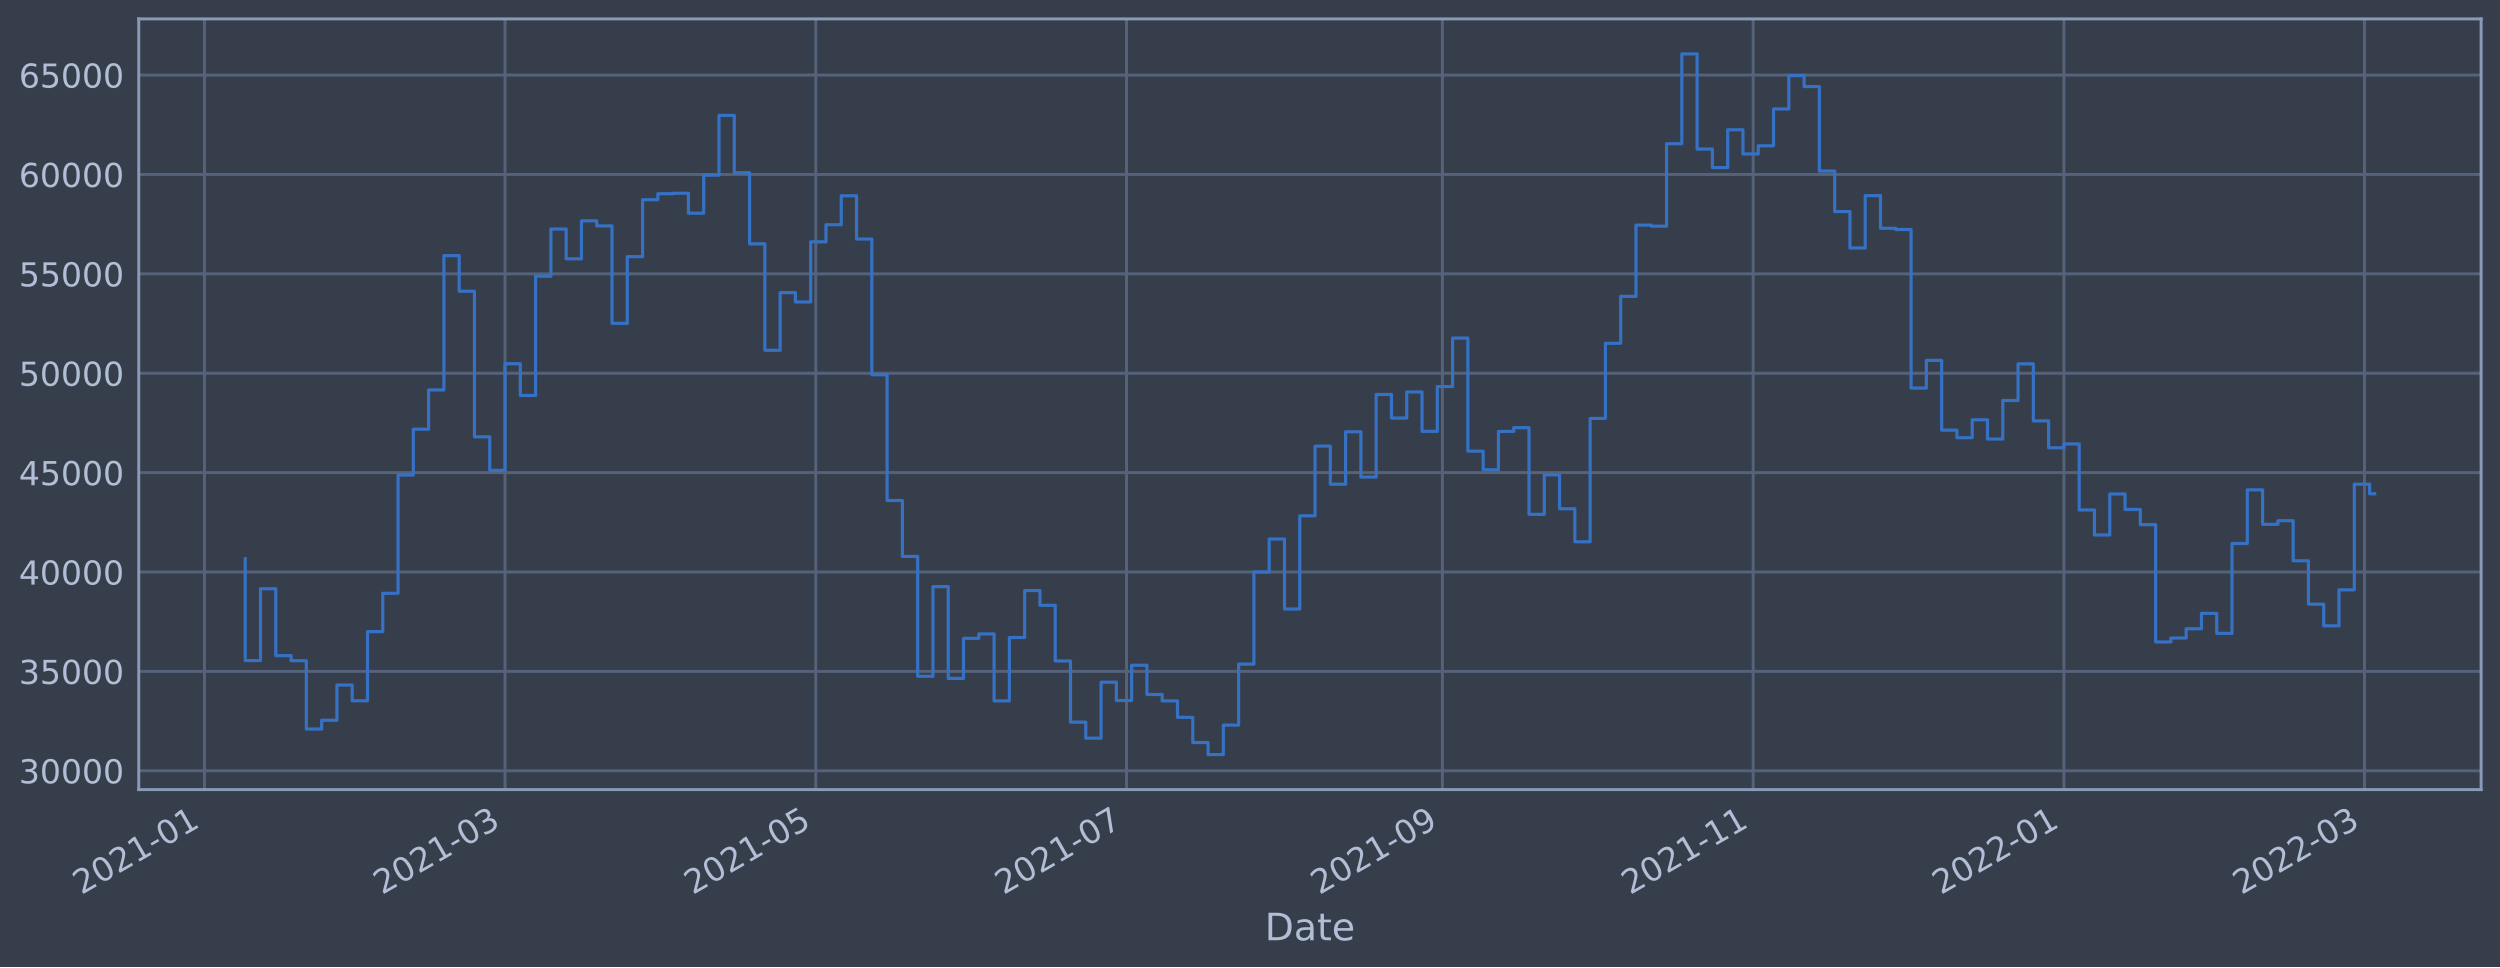
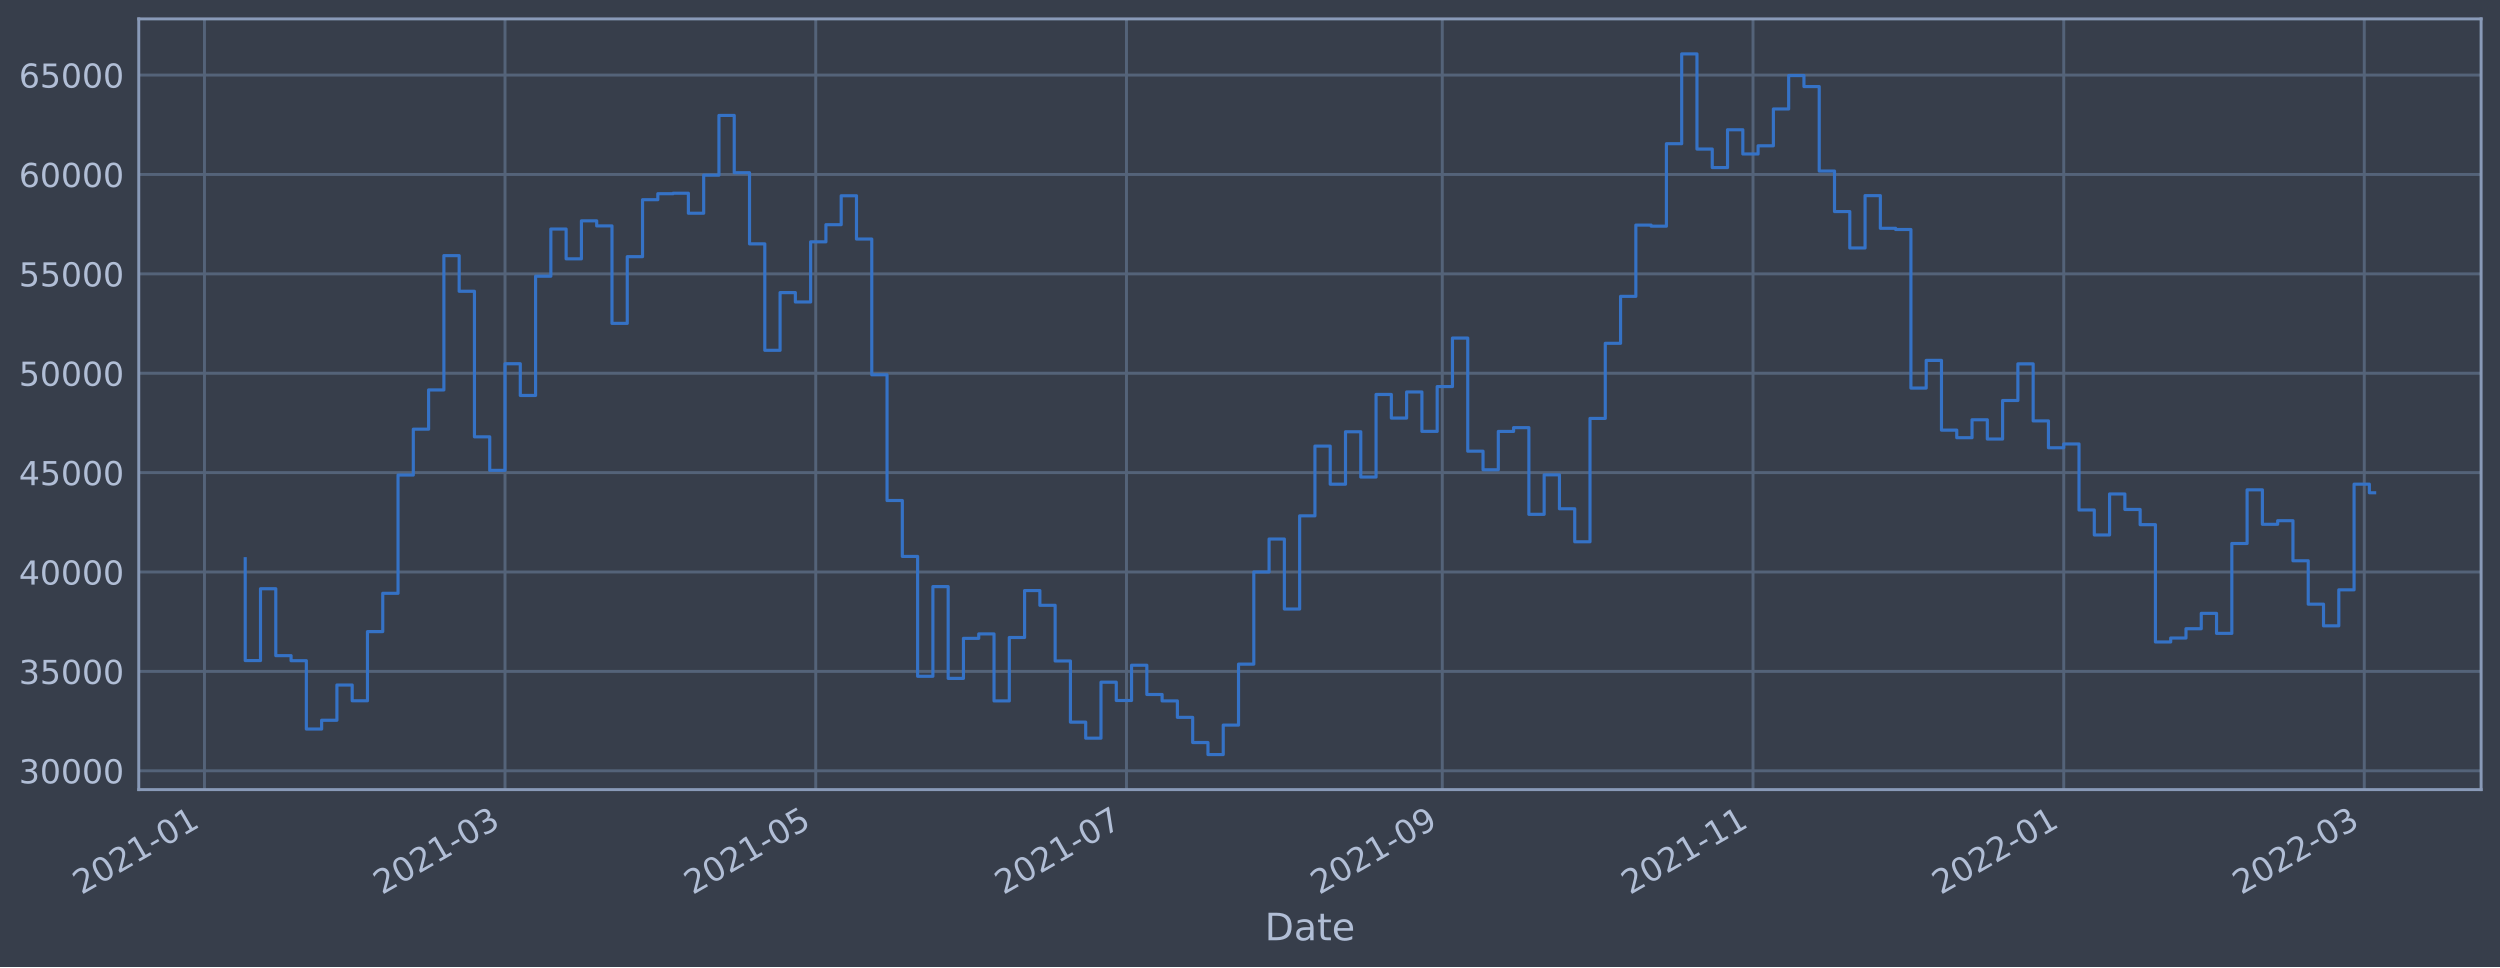
<svg xmlns="http://www.w3.org/2000/svg" xmlns:xlink="http://www.w3.org/1999/xlink" width="952.884pt" height="368.58pt" viewBox="0 0 952.884 368.58" version="1.1">
  <defs>
    <style type="text/css">*{stroke-linejoin: round; stroke-linecap: butt}</style>
  </defs>
  <g id="figure_1">
    <g id="patch_1">
      <path d="M 0 368.58  L 952.884 368.58  L 952.884 0  L 0 0  z " style="fill: #373e4b" />
    </g>
    <g id="axes_1">
      <g id="patch_2">
        <path d="M 52.884 300.96  L 945.684 300.96  L 945.684 7.2  L 52.884 7.2  z " style="fill: #373e4b" />
      </g>
      <g id="matplotlib.axis_1">
        <g id="xtick_1">
          <g id="line2d_1">
-             <path d="M 77.932 300.96  L 77.932 7.2  " clip-path="url(#p8a11489173)" style="fill: none; stroke: #546379; stroke-width: 1.12; stroke-linecap: square" />
+             <path d="M 77.933 300.96  L 77.933 7.2  " clip-path="url(#p460733072e)" style="fill: none; stroke: #546379; stroke-width: 1.12; stroke-linecap: square" />
          </g>
          <g id="line2d_2" />
          <g id="text_1">
-             <g style="fill: #b1bed6" transform="translate(31.0284 341.1745)rotate(-30)scale(0.126 -0.126)">
+             <g style="fill: #b1bed6" transform="translate(31.02992 341.1745)rotate(-30)scale(0.126 -0.126)">
              <defs>
                <path id="DejaVuSans-32" d="M 1228 531  L 3431 531  L 3431 0  L 469 0  L 469 531  Q 828 903 1448 1529  Q 2069 2156 2228 2338  Q 2531 2678 2651 2914  Q 2772 3150 2772 3378  Q 2772 3750 2511 3984  Q 2250 4219 1831 4219  Q 1534 4219 1204 4116  Q 875 4013 500 3803  L 500 4441  Q 881 4594 1212 4672  Q 1544 4750 1819 4750  Q 2544 4750 2975 4387  Q 3406 4025 3406 3419  Q 3406 3131 3298 2873  Q 3191 2616 2906 2266  Q 2828 2175 2409 1742  Q 1991 1309 1228 531  z " transform="scale(0.015625)" />
                <path id="DejaVuSans-30" d="M 2034 4250  Q 1547 4250 1301 3770  Q 1056 3291 1056 2328  Q 1056 1369 1301 889  Q 1547 409 2034 409  Q 2525 409 2770 889  Q 3016 1369 3016 2328  Q 3016 3291 2770 3770  Q 2525 4250 2034 4250  z M 2034 4750  Q 2819 4750 3233 4129  Q 3647 3509 3647 2328  Q 3647 1150 3233 529  Q 2819 -91 2034 -91  Q 1250 -91 836 529  Q 422 1150 422 2328  Q 422 3509 836 4129  Q 1250 4750 2034 4750  z " transform="scale(0.015625)" />
                <path id="DejaVuSans-31" d="M 794 531  L 1825 531  L 1825 4091  L 703 3866  L 703 4441  L 1819 4666  L 2450 4666  L 2450 531  L 3481 531  L 3481 0  L 794 0  L 794 531  z " transform="scale(0.015625)" />
                <path id="DejaVuSans-2d" d="M 313 2009  L 1997 2009  L 1997 1497  L 313 1497  L 313 2009  z " transform="scale(0.015625)" />
              </defs>
              <use xlink:href="#DejaVuSans-32" />
              <use xlink:href="#DejaVuSans-30" x="63.623" />
              <use xlink:href="#DejaVuSans-32" x="127.246" />
              <use xlink:href="#DejaVuSans-31" x="190.869" />
              <use xlink:href="#DejaVuSans-2d" x="254.492" />
              <use xlink:href="#DejaVuSans-30" x="290.576" />
              <use xlink:href="#DejaVuSans-31" x="354.199" />
            </g>
          </g>
        </g>
        <g id="xtick_2">
          <g id="line2d_3">
-             <path d="M 192.494 300.96  L 192.494 7.2  " clip-path="url(#p8a11489173)" style="fill: none; stroke: #546379; stroke-width: 1.12; stroke-linecap: square" />
+             <path d="M 192.484 300.96  L 192.484 7.2  " clip-path="url(#p460733072e)" style="fill: none; stroke: #546379; stroke-width: 1.12; stroke-linecap: square" />
          </g>
          <g id="line2d_4" />
          <g id="text_2">
-             <g style="fill: #b1bed6" transform="translate(145.5908 341.1745)rotate(-30)scale(0.126 -0.126)">
+             <g style="fill: #b1bed6" transform="translate(145.5811 341.1745)rotate(-30)scale(0.126 -0.126)">
              <defs>
                <path id="DejaVuSans-33" d="M 2597 2516  Q 3050 2419 3304 2112  Q 3559 1806 3559 1356  Q 3559 666 3084 287  Q 2609 -91 1734 -91  Q 1441 -91 1130 -33  Q 819 25 488 141  L 488 750  Q 750 597 1062 519  Q 1375 441 1716 441  Q 2309 441 2620 675  Q 2931 909 2931 1356  Q 2931 1769 2642 2001  Q 2353 2234 1838 2234  L 1294 2234  L 1294 2753  L 1863 2753  Q 2328 2753 2575 2939  Q 2822 3125 2822 3475  Q 2822 3834 2567 4026  Q 2313 4219 1838 4219  Q 1578 4219 1281 4162  Q 984 4106 628 3988  L 628 4550  Q 988 4650 1302 4700  Q 1616 4750 1894 4750  Q 2613 4750 3031 4423  Q 3450 4097 3450 3541  Q 3450 3153 3228 2886  Q 3006 2619 2597 2516  z " transform="scale(0.015625)" />
              </defs>
              <use xlink:href="#DejaVuSans-32" />
              <use xlink:href="#DejaVuSans-30" x="63.623" />
              <use xlink:href="#DejaVuSans-32" x="127.246" />
              <use xlink:href="#DejaVuSans-31" x="190.869" />
              <use xlink:href="#DejaVuSans-2d" x="254.492" />
              <use xlink:href="#DejaVuSans-30" x="290.576" />
              <use xlink:href="#DejaVuSans-33" x="354.199" />
            </g>
          </g>
        </g>
        <g id="xtick_3">
          <g id="line2d_5">
-             <path d="M 310.94 300.96  L 310.94 7.2  " clip-path="url(#p8a11489173)" style="fill: none; stroke: #546379; stroke-width: 1.12; stroke-linecap: square" />
+             <path d="M 310.919 300.96  L 310.919 7.2  " clip-path="url(#p460733072e)" style="fill: none; stroke: #546379; stroke-width: 1.12; stroke-linecap: square" />
          </g>
          <g id="line2d_6" />
          <g id="text_3">
-             <g style="fill: #b1bed6" transform="translate(264.0368 341.1745)rotate(-30)scale(0.126 -0.126)">
+             <g style="fill: #b1bed6" transform="translate(264.0155 341.1745)rotate(-30)scale(0.126 -0.126)">
              <defs>
                <path id="DejaVuSans-35" d="M 691 4666  L 3169 4666  L 3169 4134  L 1269 4134  L 1269 2991  Q 1406 3038 1543 3061  Q 1681 3084 1819 3084  Q 2600 3084 3056 2656  Q 3513 2228 3513 1497  Q 3513 744 3044 326  Q 2575 -91 1722 -91  Q 1428 -91 1123 -41  Q 819 9 494 109  L 494 744  Q 775 591 1075 516  Q 1375 441 1709 441  Q 2250 441 2565 725  Q 2881 1009 2881 1497  Q 2881 1984 2565 2268  Q 2250 2553 1709 2553  Q 1456 2553 1204 2497  Q 953 2441 691 2322  L 691 4666  z " transform="scale(0.015625)" />
              </defs>
              <use xlink:href="#DejaVuSans-32" />
              <use xlink:href="#DejaVuSans-30" x="63.623" />
              <use xlink:href="#DejaVuSans-32" x="127.246" />
              <use xlink:href="#DejaVuSans-31" x="190.869" />
              <use xlink:href="#DejaVuSans-2d" x="254.492" />
              <use xlink:href="#DejaVuSans-30" x="290.576" />
              <use xlink:href="#DejaVuSans-35" x="354.199" />
            </g>
          </g>
        </g>
        <g id="xtick_4">
          <g id="line2d_7">
-             <path d="M 429.386 300.96  L 429.386 7.2  " clip-path="url(#p8a11489173)" style="fill: none; stroke: #546379; stroke-width: 1.12; stroke-linecap: square" />
+             <path d="M 429.353 300.96  L 429.353 7.2  " clip-path="url(#p460733072e)" style="fill: none; stroke: #546379; stroke-width: 1.12; stroke-linecap: square" />
          </g>
          <g id="line2d_8" />
          <g id="text_4">
-             <g style="fill: #b1bed6" transform="translate(382.4827 341.1745)rotate(-30)scale(0.126 -0.126)">
+             <g style="fill: #b1bed6" transform="translate(382.4498 341.1745)rotate(-30)scale(0.126 -0.126)">
              <defs>
                <path id="DejaVuSans-37" d="M 525 4666  L 3525 4666  L 3525 4397  L 1831 0  L 1172 0  L 2766 4134  L 525 4134  L 525 4666  z " transform="scale(0.015625)" />
              </defs>
              <use xlink:href="#DejaVuSans-32" />
              <use xlink:href="#DejaVuSans-30" x="63.623" />
              <use xlink:href="#DejaVuSans-32" x="127.246" />
              <use xlink:href="#DejaVuSans-31" x="190.869" />
              <use xlink:href="#DejaVuSans-2d" x="254.492" />
              <use xlink:href="#DejaVuSans-30" x="290.576" />
              <use xlink:href="#DejaVuSans-37" x="354.199" />
            </g>
          </g>
        </g>
        <g id="xtick_5">
          <g id="line2d_9">
-             <path d="M 549.774 300.96  L 549.774 7.2  " clip-path="url(#p8a11489173)" style="fill: none; stroke: #546379; stroke-width: 1.12; stroke-linecap: square" />
+             <path d="M 549.729 300.96  L 549.729 7.2  " clip-path="url(#p460733072e)" style="fill: none; stroke: #546379; stroke-width: 1.12; stroke-linecap: square" />
          </g>
          <g id="line2d_10" />
          <g id="text_5">
-             <g style="fill: #b1bed6" transform="translate(502.8703 341.1745)rotate(-30)scale(0.126 -0.126)">
+             <g style="fill: #b1bed6" transform="translate(502.8256 341.1745)rotate(-30)scale(0.126 -0.126)">
              <defs>
                <path id="DejaVuSans-39" d="M 703 97  L 703 672  Q 941 559 1184 500  Q 1428 441 1663 441  Q 2288 441 2617 861  Q 2947 1281 2994 2138  Q 2813 1869 2534 1725  Q 2256 1581 1919 1581  Q 1219 1581 811 2004  Q 403 2428 403 3163  Q 403 3881 828 4315  Q 1253 4750 1959 4750  Q 2769 4750 3195 4129  Q 3622 3509 3622 2328  Q 3622 1225 3098 567  Q 2575 -91 1691 -91  Q 1453 -91 1209 -44  Q 966 3 703 97  z M 1959 2075  Q 2384 2075 2632 2365  Q 2881 2656 2881 3163  Q 2881 3666 2632 3958  Q 2384 4250 1959 4250  Q 1534 4250 1286 3958  Q 1038 3666 1038 3163  Q 1038 2656 1286 2365  Q 1534 2075 1959 2075  z " transform="scale(0.015625)" />
              </defs>
              <use xlink:href="#DejaVuSans-32" />
              <use xlink:href="#DejaVuSans-30" x="63.623" />
              <use xlink:href="#DejaVuSans-32" x="127.246" />
              <use xlink:href="#DejaVuSans-31" x="190.869" />
              <use xlink:href="#DejaVuSans-2d" x="254.492" />
              <use xlink:href="#DejaVuSans-30" x="290.576" />
              <use xlink:href="#DejaVuSans-39" x="354.199" />
            </g>
          </g>
        </g>
        <g id="xtick_6">
          <g id="line2d_11">
-             <path d="M 668.22 300.96  L 668.22 7.2  " clip-path="url(#p8a11489173)" style="fill: none; stroke: #546379; stroke-width: 1.12; stroke-linecap: square" />
+             <path d="M 668.163 300.96  L 668.163 7.2  " clip-path="url(#p460733072e)" style="fill: none; stroke: #546379; stroke-width: 1.12; stroke-linecap: square" />
          </g>
          <g id="line2d_12" />
          <g id="text_6">
-             <g style="fill: #b1bed6" transform="translate(621.3163 341.1745)rotate(-30)scale(0.126 -0.126)">
+             <g style="fill: #b1bed6" transform="translate(621.2599 341.1745)rotate(-30)scale(0.126 -0.126)">
              <use xlink:href="#DejaVuSans-32" />
              <use xlink:href="#DejaVuSans-30" x="63.623" />
              <use xlink:href="#DejaVuSans-32" x="127.246" />
              <use xlink:href="#DejaVuSans-31" x="190.869" />
              <use xlink:href="#DejaVuSans-2d" x="254.492" />
              <use xlink:href="#DejaVuSans-31" x="290.576" />
              <use xlink:href="#DejaVuSans-31" x="354.199" />
            </g>
          </g>
        </g>
        <g id="xtick_7">
          <g id="line2d_13">
-             <path d="M 786.665 300.96  L 786.665 7.2  " clip-path="url(#p8a11489173)" style="fill: none; stroke: #546379; stroke-width: 1.12; stroke-linecap: square" />
+             <path d="M 786.598 300.96  L 786.598 7.2  " clip-path="url(#p460733072e)" style="fill: none; stroke: #546379; stroke-width: 1.12; stroke-linecap: square" />
          </g>
          <g id="line2d_14" />
          <g id="text_7">
-             <g style="fill: #b1bed6" transform="translate(739.7622 341.1745)rotate(-30)scale(0.126 -0.126)">
+             <g style="fill: #b1bed6" transform="translate(739.6942 341.1745)rotate(-30)scale(0.126 -0.126)">
              <use xlink:href="#DejaVuSans-32" />
              <use xlink:href="#DejaVuSans-30" x="63.623" />
              <use xlink:href="#DejaVuSans-32" x="127.246" />
              <use xlink:href="#DejaVuSans-32" x="190.869" />
              <use xlink:href="#DejaVuSans-2d" x="254.492" />
              <use xlink:href="#DejaVuSans-30" x="290.576" />
              <use xlink:href="#DejaVuSans-31" x="354.199" />
            </g>
          </g>
        </g>
        <g id="xtick_8">
          <g id="line2d_15">
-             <path d="M 901.228 300.96  L 901.228 7.2  " clip-path="url(#p8a11489173)" style="fill: none; stroke: #546379; stroke-width: 1.12; stroke-linecap: square" />
+             <path d="M 901.149 300.96  L 901.149 7.2  " clip-path="url(#p460733072e)" style="fill: none; stroke: #546379; stroke-width: 1.12; stroke-linecap: square" />
          </g>
          <g id="line2d_16" />
          <g id="text_8">
-             <g style="fill: #b1bed6" transform="translate(854.3246 341.1745)rotate(-30)scale(0.126 -0.126)">
+             <g style="fill: #b1bed6" transform="translate(854.2455 341.1745)rotate(-30)scale(0.126 -0.126)">
              <use xlink:href="#DejaVuSans-32" />
              <use xlink:href="#DejaVuSans-30" x="63.623" />
              <use xlink:href="#DejaVuSans-32" x="127.246" />
              <use xlink:href="#DejaVuSans-32" x="190.869" />
              <use xlink:href="#DejaVuSans-2d" x="254.492" />
              <use xlink:href="#DejaVuSans-30" x="290.576" />
              <use xlink:href="#DejaVuSans-33" x="354.199" />
            </g>
          </g>
        </g>
        <g id="text_9">
          <g style="fill: #b1bed6" transform="translate(482.0746 358.3856)scale(0.144 -0.144)">
            <defs>
              <path id="DejaVuSans-44" d="M 1259 4147  L 1259 519  L 2022 519  Q 2988 519 3436 956  Q 3884 1394 3884 2338  Q 3884 3275 3436 3711  Q 2988 4147 2022 4147  L 1259 4147  z M 628 4666  L 1925 4666  Q 3281 4666 3915 4102  Q 4550 3538 4550 2338  Q 4550 1131 3912 565  Q 3275 0 1925 0  L 628 0  L 628 4666  z " transform="scale(0.015625)" />
              <path id="DejaVuSans-61" d="M 2194 1759  Q 1497 1759 1228 1600  Q 959 1441 959 1056  Q 959 750 1161 570  Q 1363 391 1709 391  Q 2188 391 2477 730  Q 2766 1069 2766 1631  L 2766 1759  L 2194 1759  z M 3341 1997  L 3341 0  L 2766 0  L 2766 531  Q 2569 213 2275 61  Q 1981 -91 1556 -91  Q 1019 -91 701 211  Q 384 513 384 1019  Q 384 1609 779 1909  Q 1175 2209 1959 2209  L 2766 2209  L 2766 2266  Q 2766 2663 2505 2880  Q 2244 3097 1772 3097  Q 1472 3097 1187 3025  Q 903 2953 641 2809  L 641 3341  Q 956 3463 1253 3523  Q 1550 3584 1831 3584  Q 2591 3584 2966 3190  Q 3341 2797 3341 1997  z " transform="scale(0.015625)" />
              <path id="DejaVuSans-74" d="M 1172 4494  L 1172 3500  L 2356 3500  L 2356 3053  L 1172 3053  L 1172 1153  Q 1172 725 1289 603  Q 1406 481 1766 481  L 2356 481  L 2356 0  L 1766 0  Q 1100 0 847 248  Q 594 497 594 1153  L 594 3053  L 172 3053  L 172 3500  L 594 3500  L 594 4494  L 1172 4494  z " transform="scale(0.015625)" />
              <path id="DejaVuSans-65" d="M 3597 1894  L 3597 1613  L 953 1613  Q 991 1019 1311 708  Q 1631 397 2203 397  Q 2534 397 2845 478  Q 3156 559 3463 722  L 3463 178  Q 3153 47 2828 -22  Q 2503 -91 2169 -91  Q 1331 -91 842 396  Q 353 884 353 1716  Q 353 2575 817 3079  Q 1281 3584 2069 3584  Q 2775 3584 3186 3129  Q 3597 2675 3597 1894  z M 3022 2063  Q 3016 2534 2758 2815  Q 2500 3097 2075 3097  Q 1594 3097 1305 2825  Q 1016 2553 972 2059  L 3022 2063  z " transform="scale(0.015625)" />
            </defs>
            <use xlink:href="#DejaVuSans-44" />
            <use xlink:href="#DejaVuSans-61" x="77.002" />
            <use xlink:href="#DejaVuSans-74" x="138.281" />
            <use xlink:href="#DejaVuSans-65" x="177.49" />
          </g>
        </g>
      </g>
      <g id="matplotlib.axis_2">
        <g id="ytick_1">
          <g id="line2d_17">
-             <path d="M 52.884 293.789  L 945.684 293.789  " clip-path="url(#p8a11489173)" style="fill: none; stroke: #546379; stroke-width: 1.12; stroke-linecap: square" />
+             <path d="M 52.884 293.789  L 945.684 293.789  " clip-path="url(#p460733072e)" style="fill: none; stroke: #546379; stroke-width: 1.12; stroke-linecap: square" />
          </g>
          <g id="line2d_18" />
          <g id="text_10">
            <g style="fill: #b1bed6" transform="translate(7.2 298.5763)scale(0.126 -0.126)">
              <use xlink:href="#DejaVuSans-33" />
              <use xlink:href="#DejaVuSans-30" x="63.623" />
              <use xlink:href="#DejaVuSans-30" x="127.246" />
              <use xlink:href="#DejaVuSans-30" x="190.869" />
              <use xlink:href="#DejaVuSans-30" x="254.492" />
            </g>
          </g>
        </g>
        <g id="ytick_2">
          <g id="line2d_19">
-             <path d="M 52.884 255.907  L 945.684 255.907  " clip-path="url(#p8a11489173)" style="fill: none; stroke: #546379; stroke-width: 1.12; stroke-linecap: square" />
+             <path d="M 52.884 255.907  L 945.684 255.907  " clip-path="url(#p460733072e)" style="fill: none; stroke: #546379; stroke-width: 1.12; stroke-linecap: square" />
          </g>
          <g id="line2d_20" />
          <g id="text_11">
            <g style="fill: #b1bed6" transform="translate(7.2 260.6936)scale(0.126 -0.126)">
              <use xlink:href="#DejaVuSans-33" />
              <use xlink:href="#DejaVuSans-35" x="63.623" />
              <use xlink:href="#DejaVuSans-30" x="127.246" />
              <use xlink:href="#DejaVuSans-30" x="190.869" />
              <use xlink:href="#DejaVuSans-30" x="254.492" />
            </g>
          </g>
        </g>
        <g id="ytick_3">
          <g id="line2d_21">
-             <path d="M 52.884 218.024  L 945.684 218.024  " clip-path="url(#p8a11489173)" style="fill: none; stroke: #546379; stroke-width: 1.12; stroke-linecap: square" />
+             <path d="M 52.884 218.024  L 945.684 218.024  " clip-path="url(#p460733072e)" style="fill: none; stroke: #546379; stroke-width: 1.12; stroke-linecap: square" />
          </g>
          <g id="line2d_22" />
          <g id="text_12">
            <g style="fill: #b1bed6" transform="translate(7.2 222.811)scale(0.126 -0.126)">
              <defs>
                <path id="DejaVuSans-34" d="M 2419 4116  L 825 1625  L 2419 1625  L 2419 4116  z M 2253 4666  L 3047 4666  L 3047 1625  L 3713 1625  L 3713 1100  L 3047 1100  L 3047 0  L 2419 0  L 2419 1100  L 313 1100  L 313 1709  L 2253 4666  z " transform="scale(0.015625)" />
              </defs>
              <use xlink:href="#DejaVuSans-34" />
              <use xlink:href="#DejaVuSans-30" x="63.623" />
              <use xlink:href="#DejaVuSans-30" x="127.246" />
              <use xlink:href="#DejaVuSans-30" x="190.869" />
              <use xlink:href="#DejaVuSans-30" x="254.492" />
            </g>
          </g>
        </g>
        <g id="ytick_4">
          <g id="line2d_23">
-             <path d="M 52.884 180.141  L 945.684 180.141  " clip-path="url(#p8a11489173)" style="fill: none; stroke: #546379; stroke-width: 1.12; stroke-linecap: square" />
+             <path d="M 52.884 180.141  L 945.684 180.141  " clip-path="url(#p460733072e)" style="fill: none; stroke: #546379; stroke-width: 1.12; stroke-linecap: square" />
          </g>
          <g id="line2d_24" />
          <g id="text_13">
            <g style="fill: #b1bed6" transform="translate(7.2 184.9284)scale(0.126 -0.126)">
              <use xlink:href="#DejaVuSans-34" />
              <use xlink:href="#DejaVuSans-35" x="63.623" />
              <use xlink:href="#DejaVuSans-30" x="127.246" />
              <use xlink:href="#DejaVuSans-30" x="190.869" />
              <use xlink:href="#DejaVuSans-30" x="254.492" />
            </g>
          </g>
        </g>
        <g id="ytick_5">
          <g id="line2d_25">
-             <path d="M 52.884 142.259  L 945.684 142.259  " clip-path="url(#p8a11489173)" style="fill: none; stroke: #546379; stroke-width: 1.12; stroke-linecap: square" />
+             <path d="M 52.884 142.259  L 945.684 142.259  " clip-path="url(#p460733072e)" style="fill: none; stroke: #546379; stroke-width: 1.12; stroke-linecap: square" />
          </g>
          <g id="line2d_26" />
          <g id="text_14">
            <g style="fill: #b1bed6" transform="translate(7.2 147.0457)scale(0.126 -0.126)">
              <use xlink:href="#DejaVuSans-35" />
              <use xlink:href="#DejaVuSans-30" x="63.623" />
              <use xlink:href="#DejaVuSans-30" x="127.246" />
              <use xlink:href="#DejaVuSans-30" x="190.869" />
              <use xlink:href="#DejaVuSans-30" x="254.492" />
            </g>
          </g>
        </g>
        <g id="ytick_6">
          <g id="line2d_27">
-             <path d="M 52.884 104.376  L 945.684 104.376  " clip-path="url(#p8a11489173)" style="fill: none; stroke: #546379; stroke-width: 1.12; stroke-linecap: square" />
+             <path d="M 52.884 104.376  L 945.684 104.376  " clip-path="url(#p460733072e)" style="fill: none; stroke: #546379; stroke-width: 1.12; stroke-linecap: square" />
          </g>
          <g id="line2d_28" />
          <g id="text_15">
            <g style="fill: #b1bed6" transform="translate(7.2 109.1631)scale(0.126 -0.126)">
              <use xlink:href="#DejaVuSans-35" />
              <use xlink:href="#DejaVuSans-35" x="63.623" />
              <use xlink:href="#DejaVuSans-30" x="127.246" />
              <use xlink:href="#DejaVuSans-30" x="190.869" />
              <use xlink:href="#DejaVuSans-30" x="254.492" />
            </g>
          </g>
        </g>
        <g id="ytick_7">
          <g id="line2d_29">
-             <path d="M 52.884 66.493  L 945.684 66.493  " clip-path="url(#p8a11489173)" style="fill: none; stroke: #546379; stroke-width: 1.12; stroke-linecap: square" />
+             <path d="M 52.884 66.493  L 945.684 66.493  " clip-path="url(#p460733072e)" style="fill: none; stroke: #546379; stroke-width: 1.12; stroke-linecap: square" />
          </g>
          <g id="line2d_30" />
          <g id="text_16">
            <g style="fill: #b1bed6" transform="translate(7.2 71.28047)scale(0.126 -0.126)">
              <defs>
                <path id="DejaVuSans-36" d="M 2113 2584  Q 1688 2584 1439 2293  Q 1191 2003 1191 1497  Q 1191 994 1439 701  Q 1688 409 2113 409  Q 2538 409 2786 701  Q 3034 994 3034 1497  Q 3034 2003 2786 2293  Q 2538 2584 2113 2584  z M 3366 4563  L 3366 3988  Q 3128 4100 2886 4159  Q 2644 4219 2406 4219  Q 1781 4219 1451 3797  Q 1122 3375 1075 2522  Q 1259 2794 1537 2939  Q 1816 3084 2150 3084  Q 2853 3084 3261 2657  Q 3669 2231 3669 1497  Q 3669 778 3244 343  Q 2819 -91 2113 -91  Q 1303 -91 875 529  Q 447 1150 447 2328  Q 447 3434 972 4092  Q 1497 4750 2381 4750  Q 2619 4750 2861 4703  Q 3103 4656 3366 4563  z " transform="scale(0.015625)" />
              </defs>
              <use xlink:href="#DejaVuSans-36" />
              <use xlink:href="#DejaVuSans-30" x="63.623" />
              <use xlink:href="#DejaVuSans-30" x="127.246" />
              <use xlink:href="#DejaVuSans-30" x="190.869" />
              <use xlink:href="#DejaVuSans-30" x="254.492" />
            </g>
          </g>
        </g>
        <g id="ytick_8">
          <g id="line2d_31">
-             <path d="M 52.884 28.611  L 945.684 28.611  " clip-path="url(#p8a11489173)" style="fill: none; stroke: #546379; stroke-width: 1.12; stroke-linecap: square" />
+             <path d="M 52.884 28.611  L 945.684 28.611  " clip-path="url(#p460733072e)" style="fill: none; stroke: #546379; stroke-width: 1.12; stroke-linecap: square" />
          </g>
          <g id="line2d_32" />
          <g id="text_17">
            <g style="fill: #b1bed6" transform="translate(7.2 33.39783)scale(0.126 -0.126)">
              <use xlink:href="#DejaVuSans-36" />
              <use xlink:href="#DejaVuSans-35" x="63.623" />
              <use xlink:href="#DejaVuSans-30" x="127.246" />
              <use xlink:href="#DejaVuSans-30" x="190.869" />
              <use xlink:href="#DejaVuSans-30" x="254.492" />
            </g>
          </g>
        </g>
      </g>
      <g id="line2d_33">
-         <path d="M 93.466 212.946  L 93.466 251.778  L 99.291 251.778  L 99.291 224.4  L 105.116 224.4  L 105.116 249.898  L 110.941 249.898  L 110.941 251.823  L 116.766 251.823  L 116.766 277.881  L 122.592 277.881  L 122.592 274.531  L 128.417 274.531  L 128.417 261.102  L 134.242 261.102  L 134.242 267.098  L 140.067 267.098  L 140.067 240.738  L 145.892 240.738  L 145.892 226.145  L 151.718 226.145  L 151.718 181.064  L 157.543 181.064  L 157.543 163.585  L 163.368 163.585  L 163.368 148.622  L 169.193 148.622  L 169.193 97.432  L 175.018 97.432  L 175.018 111.018  L 180.844 111.018  L 180.844 166.5  L 186.669 166.5  L 186.669 179.278  L 192.494 179.278  L 192.494 138.639  L 198.319 138.639  L 198.319 150.732  L 204.145 150.732  L 204.145 105.274  L 209.97 105.274  L 209.97 87.304  L 215.795 87.304  L 215.795 98.658  L 221.62 98.658  L 221.62 84.178  L 227.445 84.178  L 227.445 86.108  L 233.271 86.108  L 233.271 123.255  L 239.096 123.255  L 239.096 97.831  L 244.921 97.831  L 244.921 76.115  L 250.746 76.115  L 250.746 73.833  L 256.571 73.833  L 256.571 73.66  L 262.397 73.66  L 262.397 81.278  L 268.222 81.278  L 268.222 66.76  L 274.047 66.76  L 274.047 43.998  L 279.872 43.998  L 279.872 65.834  L 285.697 65.834  L 285.697 92.951  L 291.523 92.951  L 291.523 133.522  L 297.348 133.522  L 297.348 111.523  L 303.173 111.523  L 303.173 115.103  L 308.998 115.103  L 308.998 92.174  L 314.824 92.174  L 314.824 85.638  L 320.649 85.638  L 320.649 74.609  L 326.474 74.609  L 326.474 91.117  L 332.299 91.117  L 332.299 142.846  L 338.124 142.846  L 338.124 190.777  L 343.95 190.777  L 343.95 212.082  L 349.775 212.082  L 349.775 257.766  L 355.6 257.766  L 355.6 223.585  L 361.425 223.585  L 361.425 258.576  L 367.25 258.576  L 367.25 243.31  L 373.076 243.31  L 373.076 241.621  L 378.901 241.621  L 378.901 267.159  L 384.726 267.159  L 384.726 242.992  L 390.551 242.992  L 390.551 225.094  L 396.376 225.094  L 396.376 230.716  L 402.202 230.716  L 402.202 251.935  L 408.027 251.935  L 408.027 275.245  L 413.852 275.245  L 413.852 281.359  L 419.677 281.359  L 419.677 260.023  L 425.502 260.023  L 425.502 266.992  L 431.328 266.992  L 431.328 253.563  L 437.153 253.563  L 437.153 264.703  L 442.978 264.703  L 442.978 267.153  L 448.803 267.153  L 448.803 273.434  L 454.629 273.434  L 454.629 283.021  L 460.454 283.021  L 460.454 287.607  L 466.279 287.607  L 466.279 276.379  L 472.104 276.379  L 472.104 253.14  L 477.929 253.14  L 477.929 218.005  L 483.755 218.005  L 483.755 205.454  L 489.58 205.454  L 489.58 232.131  L 495.405 232.131  L 495.405 196.613  L 501.23 196.613  L 501.23 170.038  L 507.055 170.038  L 507.055 184.553  L 512.881 184.553  L 512.881 164.561  L 518.706 164.561  L 518.706 181.824  L 524.531 181.824  L 524.531 150.35  L 530.356 150.35  L 530.356 159.347  L 536.181 159.347  L 536.181 149.404  L 542.007 149.404  L 542.007 164.422  L 547.832 164.422  L 547.832 147.342  L 553.657 147.342  L 553.657 128.855  L 559.482 128.855  L 559.482 171.971  L 565.308 171.971  L 565.308 179.044  L 571.133 179.044  L 571.133 164.442  L 576.958 164.442  L 576.958 162.991  L 582.783 162.991  L 582.783 196.04  L 588.608 196.04  L 588.608 180.983  L 594.434 180.983  L 594.434 193.911  L 600.259 193.911  L 600.259 206.49  L 606.084 206.49  L 606.084 159.479  L 611.909 159.479  L 611.909 130.85  L 617.734 130.85  L 617.734 112.958  L 623.56 112.958  L 623.56 85.798  L 629.385 85.798  L 629.385 86.21  L 635.21 86.21  L 635.21 54.779  L 641.035 54.779  L 641.035 20.553  L 646.86 20.553  L 646.86 56.816  L 652.686 56.816  L 652.686 63.878  L 658.511 63.878  L 658.511 49.452  L 664.336 49.452  L 664.336 58.693  L 670.161 58.693  L 670.161 55.569  L 675.986 55.569  L 675.986 41.542  L 681.812 41.542  L 681.812 28.787  L 687.637 28.787  L 687.637 32.998  L 693.462 32.998  L 693.462 65.188  L 699.287 65.188  L 699.287 80.639  L 705.113 80.639  L 705.113 94.515  L 710.938 94.515  L 710.938 74.559  L 716.763 74.559  L 716.763 87.009  L 722.588 87.009  L 722.588 87.482  L 728.413 87.482  L 728.413 147.912  L 734.239 147.912  L 734.239 137.369  L 740.064 137.369  L 740.064 163.947  L 745.889 163.947  L 745.889 166.829  L 751.714 166.829  L 751.714 160  L 757.539 160  L 757.539 167.342  L 763.365 167.342  L 763.365 152.651  L 769.19 152.651  L 769.19 138.691  L 775.015 138.691  L 775.015 160.433  L 780.84 160.433  L 780.84 170.674  L 786.665 170.674  L 786.665 169.216  L 792.491 169.216  L 792.491 194.38  L 798.316 194.38  L 798.316 203.898  L 804.141 203.898  L 804.141 188.279  L 809.966 188.279  L 809.966 194.184  L 815.791 194.184  L 815.791 199.981  L 821.617 199.981  L 821.617 244.687  L 827.442 244.687  L 827.442 243.187  L 833.267 243.187  L 833.267 239.641  L 839.092 239.641  L 839.092 233.794  L 844.918 233.794  L 844.918 241.415  L 850.743 241.415  L 850.743 207.148  L 856.568 207.148  L 856.568 186.708  L 862.393 186.708  L 862.393 199.831  L 868.218 199.831  L 868.218 198.469  L 874.044 198.469  L 874.044 213.738  L 879.869 213.738  L 879.869 230.28  L 885.694 230.28  L 885.694 238.545  L 891.519 238.545  L 891.519 224.813  L 897.344 224.813  L 897.344 184.545  L 903.17 184.545  L 903.17 188.198  L 905.102 188.198  L 905.102 188.198  " clip-path="url(#p8a11489173)" style="fill: none; stroke: #3572c6; stroke-width: 1.2; stroke-linecap: square" />
+         <path d="M 93.466 212.946  L 93.466 251.778  L 99.29 251.778  L 99.29 224.4  L 105.115 224.4  L 105.115 249.898  L 110.939 249.898  L 110.939 251.823  L 116.764 251.823  L 116.764 277.881  L 122.589 277.881  L 122.589 274.531  L 128.413 274.531  L 128.413 261.102  L 134.238 261.102  L 134.238 267.098  L 140.063 267.098  L 140.063 240.738  L 145.887 240.738  L 145.887 226.145  L 151.712 226.145  L 151.712 181.064  L 157.537 181.064  L 157.537 163.585  L 163.361 163.585  L 163.361 148.622  L 169.186 148.622  L 169.186 97.432  L 175.011 97.432  L 175.011 111.018  L 180.835 111.018  L 180.835 166.5  L 186.66 166.5  L 186.66 179.278  L 192.484 179.278  L 192.484 138.639  L 198.309 138.639  L 198.309 150.732  L 204.134 150.732  L 204.134 105.274  L 209.958 105.274  L 209.958 87.304  L 215.783 87.304  L 215.783 98.658  L 221.608 98.658  L 221.608 84.178  L 227.432 84.178  L 227.432 86.108  L 233.257 86.108  L 233.257 123.255  L 239.082 123.255  L 239.082 97.831  L 244.906 97.831  L 244.906 76.115  L 250.731 76.115  L 250.731 73.833  L 256.555 73.833  L 256.555 73.66  L 262.38 73.66  L 262.38 81.278  L 268.205 81.278  L 268.205 66.76  L 274.029 66.76  L 274.029 43.998  L 279.854 43.998  L 279.854 65.834  L 285.679 65.834  L 285.679 92.951  L 291.503 92.951  L 291.503 133.522  L 297.328 133.522  L 297.328 111.523  L 303.153 111.523  L 303.153 115.103  L 308.977 115.103  L 308.977 92.174  L 314.802 92.174  L 314.802 85.638  L 320.626 85.638  L 320.626 74.609  L 326.451 74.609  L 326.451 91.117  L 332.276 91.117  L 332.276 142.846  L 338.1 142.846  L 338.1 190.777  L 343.925 190.777  L 343.925 212.082  L 349.75 212.082  L 349.75 257.766  L 355.574 257.766  L 355.574 223.585  L 361.399 223.585  L 361.399 258.576  L 367.224 258.576  L 367.224 243.31  L 373.048 243.31  L 373.048 241.621  L 378.873 241.621  L 378.873 267.159  L 384.697 267.159  L 384.697 242.992  L 390.522 242.992  L 390.522 225.094  L 396.347 225.094  L 396.347 230.716  L 402.171 230.716  L 402.171 251.935  L 407.996 251.935  L 407.996 275.245  L 413.821 275.245  L 413.821 281.359  L 419.645 281.359  L 419.645 260.023  L 425.47 260.023  L 425.47 266.992  L 431.295 266.992  L 431.295 253.563  L 437.119 253.563  L 437.119 264.703  L 442.944 264.703  L 442.944 267.153  L 448.768 267.153  L 448.768 273.434  L 454.593 273.434  L 454.593 283.021  L 460.418 283.021  L 460.418 287.607  L 466.242 287.607  L 466.242 276.379  L 472.067 276.379  L 472.067 253.14  L 477.892 253.14  L 477.892 218.005  L 483.716 218.005  L 483.716 205.454  L 489.541 205.454  L 489.541 232.131  L 495.366 232.131  L 495.366 196.613  L 501.19 196.613  L 501.19 170.038  L 507.015 170.038  L 507.015 184.553  L 512.84 184.553  L 512.84 164.561  L 518.664 164.561  L 518.664 181.824  L 524.489 181.824  L 524.489 150.35  L 530.313 150.35  L 530.313 159.347  L 536.138 159.347  L 536.138 149.404  L 541.963 149.404  L 541.963 164.422  L 547.787 164.422  L 547.787 147.342  L 553.612 147.342  L 553.612 128.855  L 559.437 128.855  L 559.437 171.971  L 565.261 171.971  L 565.261 179.044  L 571.086 179.044  L 571.086 164.442  L 576.911 164.442  L 576.911 162.991  L 582.735 162.991  L 582.735 196.04  L 588.56 196.04  L 588.56 180.983  L 594.384 180.983  L 594.384 193.911  L 600.209 193.911  L 600.209 206.49  L 606.034 206.49  L 606.034 159.479  L 611.858 159.479  L 611.858 130.85  L 617.683 130.85  L 617.683 112.958  L 623.508 112.958  L 623.508 85.798  L 629.332 85.798  L 629.332 86.21  L 635.157 86.21  L 635.157 54.779  L 640.982 54.779  L 640.982 20.553  L 646.806 20.553  L 646.806 56.816  L 652.631 56.816  L 652.631 63.878  L 658.455 63.878  L 658.455 49.452  L 664.28 49.452  L 664.28 58.693  L 670.105 58.693  L 670.105 55.569  L 675.929 55.569  L 675.929 41.542  L 681.754 41.542  L 681.754 28.787  L 687.579 28.787  L 687.579 32.998  L 693.403 32.998  L 693.403 65.188  L 699.228 65.188  L 699.228 80.639  L 705.053 80.639  L 705.053 94.515  L 710.877 94.515  L 710.877 74.559  L 716.702 74.559  L 716.702 87.009  L 722.526 87.009  L 722.526 87.482  L 728.351 87.482  L 728.351 147.912  L 734.176 147.912  L 734.176 137.369  L 740 137.369  L 740 163.947  L 745.825 163.947  L 745.825 166.829  L 751.65 166.829  L 751.65 160  L 757.474 160  L 757.474 167.342  L 763.299 167.342  L 763.299 152.651  L 769.124 152.651  L 769.124 138.691  L 774.948 138.691  L 774.948 160.433  L 780.773 160.433  L 780.773 170.674  L 786.598 170.674  L 786.598 169.216  L 792.422 169.216  L 792.422 194.38  L 798.247 194.38  L 798.247 203.898  L 804.071 203.898  L 804.071 188.279  L 809.896 188.279  L 809.896 194.184  L 815.721 194.184  L 815.721 199.981  L 821.545 199.981  L 821.545 244.687  L 827.37 244.687  L 827.37 243.187  L 833.195 243.187  L 833.195 239.641  L 839.019 239.641  L 839.019 233.794  L 844.844 233.794  L 844.844 241.415  L 850.669 241.415  L 850.669 207.148  L 856.493 207.148  L 856.493 186.708  L 862.318 186.708  L 862.318 199.831  L 868.142 199.831  L 868.142 198.469  L 873.967 198.469  L 873.967 213.738  L 879.792 213.738  L 879.792 230.28  L 885.616 230.28  L 885.616 238.545  L 891.441 238.545  L 891.441 224.813  L 897.266 224.813  L 897.266 184.545  L 903.09 184.545  L 903.09 187.821  L 905.102 187.821  L 905.102 187.821  " clip-path="url(#p460733072e)" style="fill: none; stroke: #3572c6; stroke-width: 1.2; stroke-linecap: square" />
      </g>
      <g id="patch_3">
        <path d="M 52.884 300.96  L 52.884 7.2  " style="fill: none; stroke: #899ab8; stroke-width: 1.12; stroke-linejoin: miter; stroke-linecap: square" />
      </g>
      <g id="patch_4">
        <path d="M 945.684 300.96  L 945.684 7.2  " style="fill: none; stroke: #899ab8; stroke-width: 1.12; stroke-linejoin: miter; stroke-linecap: square" />
      </g>
      <g id="patch_5">
        <path d="M 52.884 300.96  L 945.684 300.96  " style="fill: none; stroke: #899ab8; stroke-width: 1.12; stroke-linejoin: miter; stroke-linecap: square" />
      </g>
      <g id="patch_6">
        <path d="M 52.884 7.2  L 945.684 7.2  " style="fill: none; stroke: #899ab8; stroke-width: 1.12; stroke-linejoin: miter; stroke-linecap: square" />
      </g>
    </g>
  </g>
  <defs>
-     <clipPath id="p8a11489173">
+     <clipPath id="p460733072e">
      <rect x="52.884" y="7.2" width="892.8" height="293.76" />
    </clipPath>
  </defs>
</svg>
